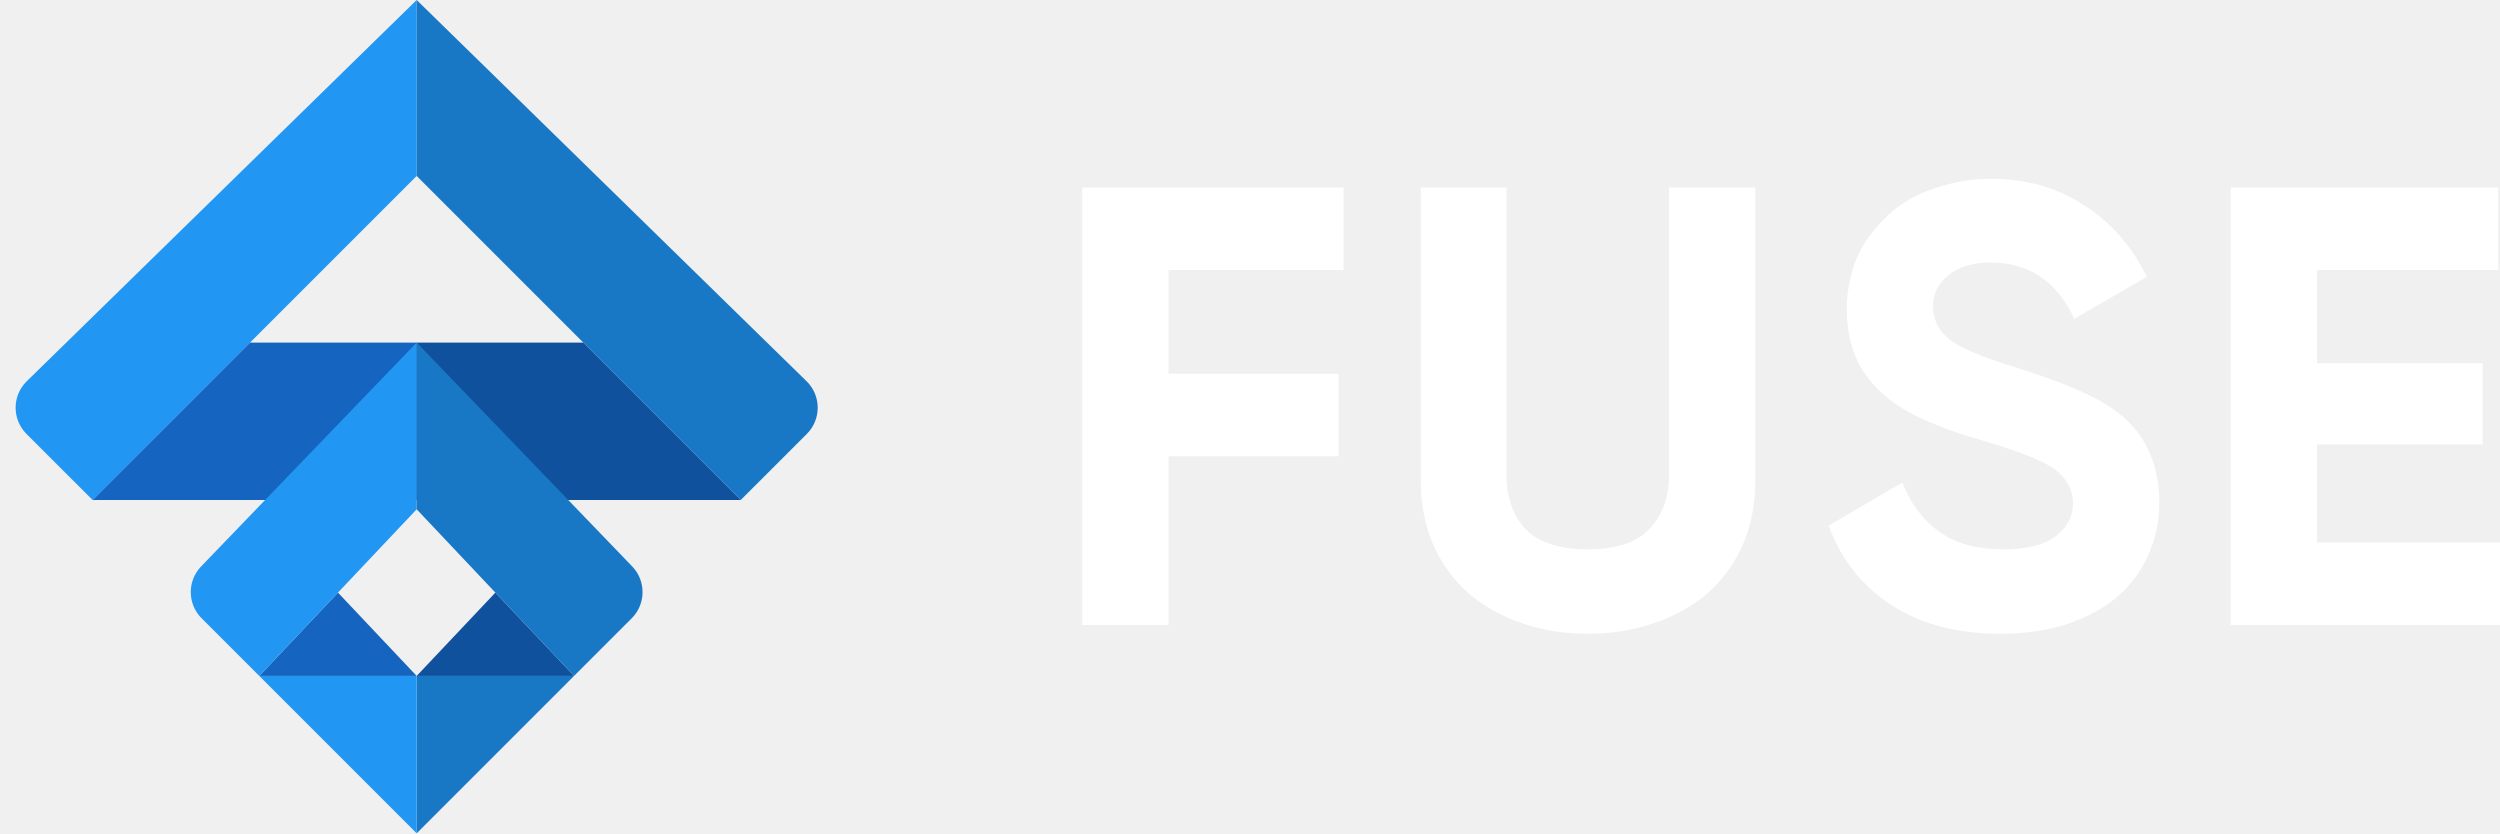
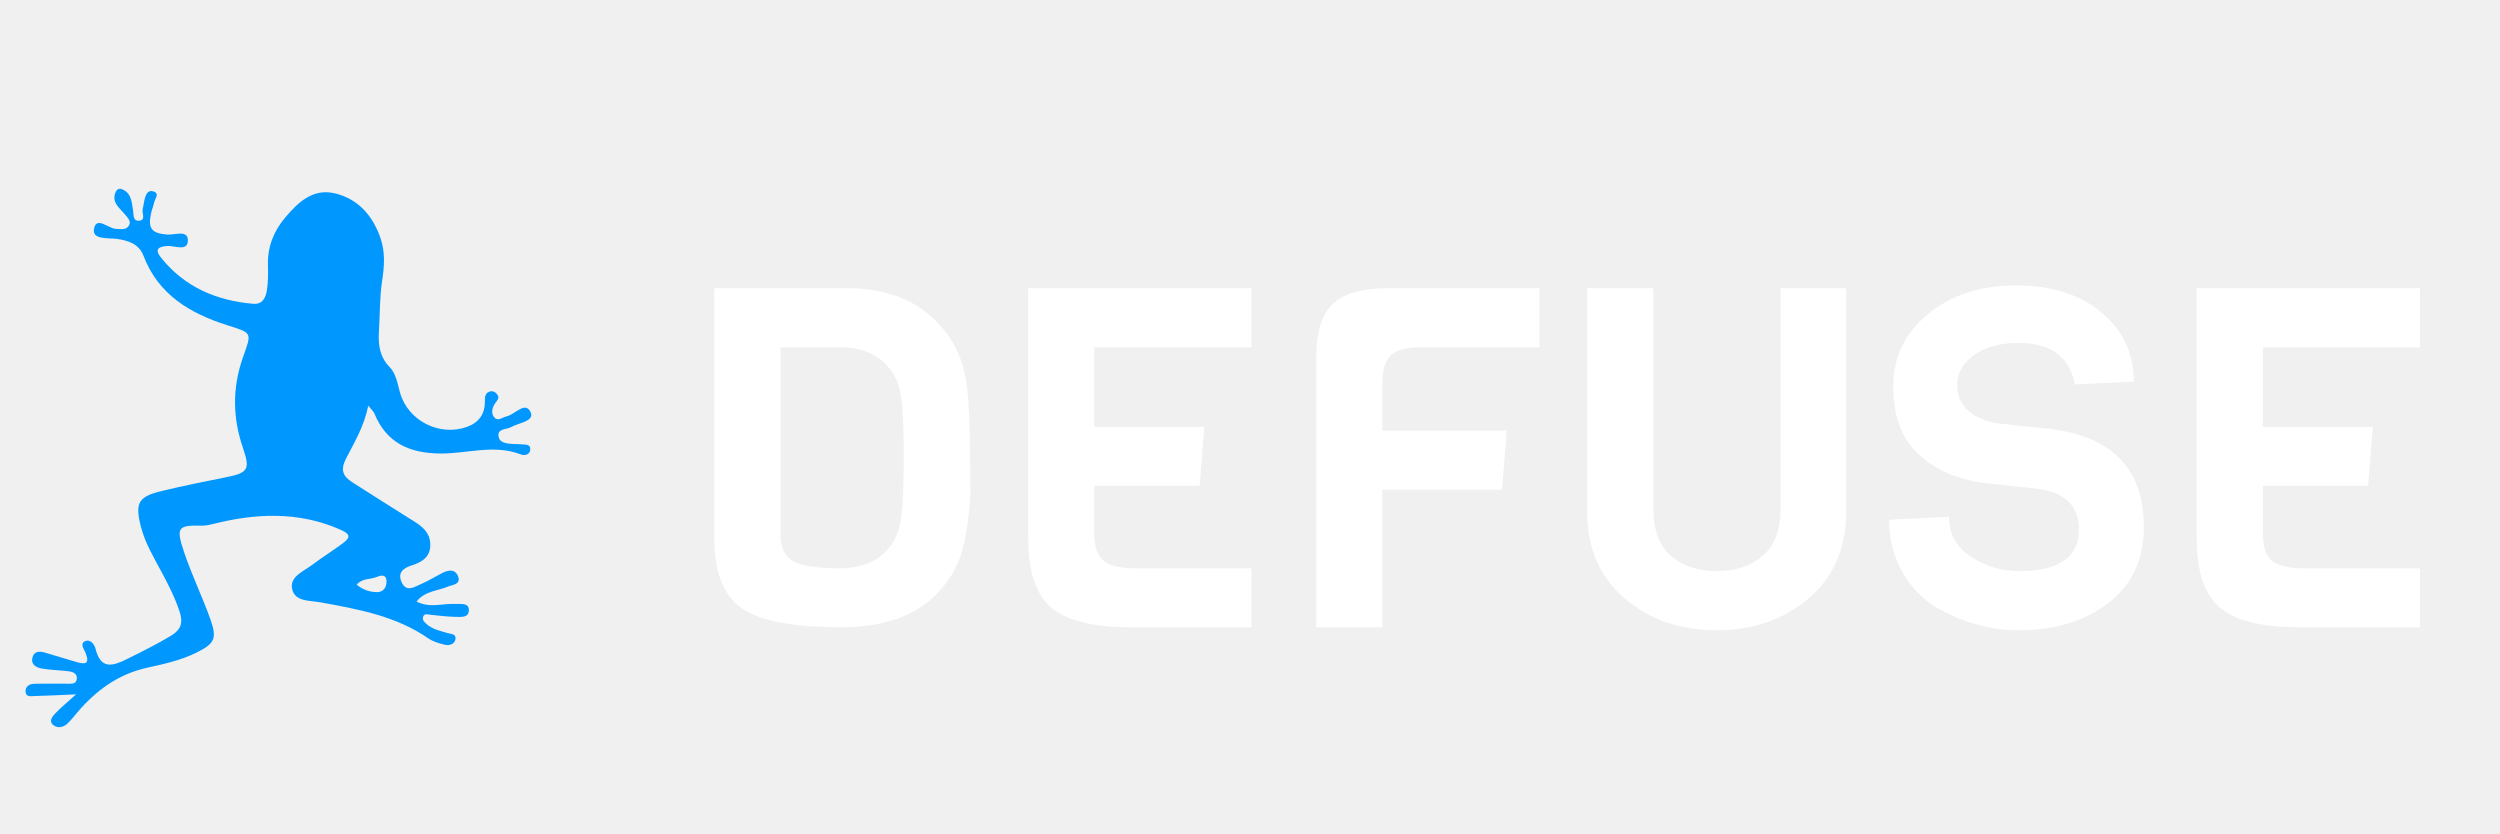
- <svg xmlns="http://www.w3.org/2000/svg" width="96" height="32" viewBox="0 0 96 32" fill="none">
-   <g clip-path="url(#clip0)">
-     <path d="M51.592 10.368H44.872V14.352H51.4V17.52H44.872V24H41.56V7.2H51.592V10.368ZM60.969 24.336C60.073 24.336 59.225 24.2 58.425 23.928C57.641 23.656 56.961 23.272 56.385 22.776C55.809 22.264 55.361 21.648 55.041 20.928C54.721 20.192 54.561 19.384 54.561 18.504V7.2H57.849V18.24C57.849 19.104 58.097 19.8 58.593 20.328C59.105 20.84 59.897 21.096 60.969 21.096C62.041 21.096 62.825 20.84 63.321 20.328C63.833 19.8 64.089 19.104 64.089 18.24V7.2H67.401V18.504C67.401 19.384 67.241 20.192 66.921 20.928C66.601 21.648 66.153 22.264 65.577 22.776C65.001 23.272 64.313 23.656 63.513 23.928C62.729 24.2 61.881 24.336 60.969 24.336ZM76.821 24.336C75.157 24.336 73.757 23.968 72.621 23.232C71.485 22.48 70.685 21.464 70.221 20.184L73.053 18.528C73.357 19.328 73.829 19.96 74.469 20.424C75.109 20.872 75.925 21.096 76.917 21.096C77.829 21.096 78.501 20.928 78.933 20.592C79.381 20.256 79.605 19.832 79.605 19.32C79.605 18.872 79.413 18.472 79.029 18.12C78.645 17.768 77.629 17.352 75.981 16.872C74.829 16.536 73.901 16.168 73.197 15.768C72.493 15.368 71.933 14.848 71.517 14.208C71.117 13.568 70.917 12.784 70.917 11.856C70.917 11.296 71.013 10.728 71.205 10.152C71.413 9.56 71.781 8.992 72.309 8.448C72.837 7.904 73.477 7.504 74.229 7.248C74.981 6.992 75.717 6.864 76.437 6.864C77.797 6.864 78.989 7.2 80.013 7.872C81.053 8.528 81.861 9.448 82.437 10.632L79.653 12.24C78.981 10.8 77.909 10.08 76.437 10.08C75.765 10.08 75.229 10.24 74.829 10.56C74.429 10.88 74.229 11.28 74.229 11.76C74.229 12.272 74.437 12.696 74.853 13.032C75.285 13.368 76.141 13.728 77.421 14.112C78.989 14.608 80.125 15.072 80.829 15.504C81.549 15.936 82.077 16.472 82.413 17.112C82.749 17.752 82.917 18.472 82.917 19.272C82.917 20.04 82.765 20.744 82.461 21.384C82.173 22.008 81.757 22.544 81.213 22.992C80.669 23.424 80.021 23.76 79.269 24C78.517 24.224 77.701 24.336 76.821 24.336ZM88.972 20.832H96.052V24H85.66V7.2H95.932V10.368H88.972V13.944H95.332V17.064H88.972V20.832Z" fill="white" />
-     <path d="M16 6.756V0L1.028 14.639C0.462 15.192 0.457 16.102 1.017 16.662L3.556 19.2" fill="#2196F3" />
-     <path d="M16 6.756V0L30.972 14.639C31.538 15.192 31.543 16.102 30.983 16.662L28.444 19.2" fill="#1878C6" />
-     <path d="M3.556 19.2L9.6 13.156H16V19.2" fill="#1565C0" />
-     <path d="M28.444 19.2L22.4 13.156H16V19.2" fill="#10519D" />
-     <path d="M16 25.956H9.956L12.978 22.756L16 25.956Z" fill="#1565C0" />
-     <path d="M16 32L22.044 25.956L16 25.956V32Z" fill="#1878C6" />
-     <path d="M16 32L9.956 25.956H16V32Z" fill="#2196F3" />
-     <path d="M16 25.956H22.044L19.022 22.756L16 25.956Z" fill="#10519D" />
-     <path d="M7.724 21.75C7.186 22.308 7.194 23.194 7.742 23.742L9.956 25.956L16 19.556V13.156" fill="#2196F3" />
-     <path d="M24.276 21.75C24.814 22.308 24.806 23.194 24.258 23.742L22.044 25.956L16 19.556V13.156" fill="#1878C6" />
+ <svg xmlns="http://www.w3.org/2000/svg" width="96" height="32" viewBox="0 0 126 32">
+   <g fill="#0097ff" color="#ffffff" transform="translate(0 4) scale(0.2800001)">
+     <svg width="100.0" height="100.0" x="0.0" y="0.0" viewBox="0 0 100 100">
+       <path fill-rule="evenodd" clip-rule="evenodd" d="M66.292,40.878c-0.795,3.884-2.572,6.693-4.045,9.604  c-1.042,2.058-0.432,3.16,1.157,4.18c3.689,2.369,7.408,4.7,11.121,7.034c1.476,0.926,2.77,1.95,2.914,3.892  c0.178,2.387-1.341,3.413-3.26,4.016c-1.563,0.49-2.641,1.297-1.912,2.996c0.844,1.961,2.331,0.899,3.54,0.378  c1.275-0.554,2.473-1.282,3.707-1.936c1.199-0.639,2.504-0.813,2.981,0.675c0.434,1.358-1.046,1.376-1.895,1.739  c-1.851,0.787-4.11,0.763-5.615,2.674c2.406,1.259,4.703,0.306,6.937,0.439c0.949,0.056,2.393-0.273,2.468,1  c0.093,1.553-1.461,1.338-2.484,1.321c-1.492-0.024-2.982-0.244-4.472-0.378c-0.471-0.042-1.034-0.303-1.271,0.358  c-0.2,0.559,0.192,0.932,0.563,1.271c1.077,0.979,2.462,1.255,3.794,1.662c0.621,0.19,1.623,0.117,1.468,1.093  c-0.151,0.937-1.114,1.197-1.89,1.024c-1.054-0.237-2.163-0.581-3.038-1.183c-5.85-4.025-12.608-5.226-19.382-6.459  c-1.88-0.344-4.535-0.093-5.074-2.324c-0.546-2.265,1.943-3.201,3.492-4.361c1.831-1.373,3.786-2.585,5.622-3.953  c1.51-1.124,1.285-1.689-0.531-2.481c-7.498-3.27-15.076-2.924-22.761-1.005c-0.675,0.168-1.376,0.334-2.062,0.322  c-4.32-0.076-4.797,0.173-3.161,4.977c1.379,4.047,3.265,7.921,4.696,11.954c1.209,3.414,0.697,4.32-2.52,5.913  c-2.795,1.382-5.826,2.06-8.833,2.714c-5.231,1.139-9.232,4.081-12.622,8.046c-0.583,0.683-1.13,1.404-1.781,2.017  c-0.828,0.775-1.944,0.904-2.695,0.132c-0.677-0.695,0.082-1.521,0.611-2.07c0.953-0.985,2.019-1.86,3.635-3.323  c-3.025,0.134-5.218,0.261-7.414,0.305c-0.624,0.012-1.581,0.258-1.679-0.734c-0.096-0.965,0.667-1.443,1.531-1.468  c1.992-0.059,3.986,0.005,5.98-0.015c0.67-0.007,1.557,0.14,1.702-0.787c0.165-1.041-0.677-1.355-1.502-1.456  c-1.583-0.19-3.19-0.209-4.756-0.485c-0.981-0.17-2.035-0.66-1.715-1.981c0.277-1.146,1.247-1.171,2.179-0.907  c1.913,0.544,3.804,1.163,5.718,1.704c1.358,0.385,2.514,0.556,1.692-1.572c-0.246-0.642-1.083-1.639-0.211-2.119  c0.991-0.549,1.771,0.492,1.972,1.305c0.938,3.776,3.051,3.164,5.688,1.851c2.676-1.337,5.35-2.646,7.916-4.196  c1.78-1.078,2.177-2.321,1.562-4.233c-0.801-2.486-1.963-4.783-3.186-7.07c-1.452-2.719-3.066-5.362-3.833-8.409  c-1.051-4.18-0.462-5.32,3.81-6.343c3.772-0.901,7.576-1.685,11.383-2.433c4.118-0.81,4.54-1.388,3.216-5.257  c-1.873-5.464-1.965-10.789-0.012-16.368c1.57-4.484,1.785-4.308-2.84-5.776c-6.636-2.106-12.401-5.471-15.078-12.522  c-0.784-2.063-2.654-2.719-4.792-3.011c-1.531-0.21-4.434,0.183-4.113-1.753c0.4-2.424,2.544-0.137,3.91-0.056  c0.947,0.056,1.925,0.239,2.407-0.622c0.435-0.778-0.327-1.473-0.825-2.075c-0.938-1.126-2.331-2.058-1.619-3.853  c0.19-0.483,0.591-0.822,1.173-0.585c1.694,0.69,1.733,2.272,1.983,3.74c0.128,0.756-0.032,1.946,0.958,1.934  c1.495-0.017,0.587-1.361,0.784-2.104c0.151-0.575,0.199-1.18,0.343-1.758c0.202-0.81,0.572-1.727,1.544-1.429  c1.244,0.38,0.328,1.297,0.185,1.975c-0.144,0.681-0.426,1.329-0.573,2.009c-0.59,2.75,0.149,3.577,2.928,3.801  c1.317,0.105,3.712-0.912,3.708,1.031c-0.003,2.107-2.4,0.929-3.707,1.017c-1.812,0.122-2.231,0.727-1.123,2.109  c4.257,5.306,9.991,7.739,16.623,8.3c1.702,0.144,2.241-1.202,2.441-2.5c0.224-1.468,0.222-2.987,0.178-4.479  c-0.095-3.262,1.034-6.078,3.084-8.517c2.305-2.738,4.967-5.296,8.868-4.406c4.291,0.98,6.971,4.079,8.349,8.205  c0.807,2.416,0.655,4.972,0.272,7.422c-0.482,3.08-0.404,6.174-0.597,9.255c-0.145,2.307,0.102,4.528,1.901,6.376  c1.197,1.229,1.441,3.021,1.902,4.655c1.424,5.04,7.095,7.934,12.071,6.135c2.085-0.753,3.214-2.277,3.196-4.555  c-0.002-0.712-0.007-1.46,0.788-1.77c0.482-0.188,0.978-0.032,1.351,0.383c0.688,0.763,0.007,1.221-0.352,1.794  c-0.505,0.805-0.714,1.794-0.044,2.497c0.653,0.69,1.458-0.078,2.194-0.241c1.495-0.336,3.346-2.809,4.297-0.736  c0.751,1.636-2.136,1.892-3.497,2.67c-0.844,0.48-2.597,0.227-2.253,1.785c0.266,1.197,1.683,1.195,2.785,1.272  c0.397,0.029,0.802-0.012,1.194,0.044c0.727,0.105,1.851-0.161,1.688,1.073c-0.107,0.807-1,1.015-1.697,0.744  c-4.794-1.854-9.626-0.129-14.435-0.156c-5.51-0.034-9.724-1.855-11.91-7.22C67.252,41.937,66.936,41.681,66.292,40.878z   M64.204,73.093c1.112,0.943,2.324,1.309,3.6,1.348c1.238,0.037,1.779-0.907,1.765-1.934c-0.02-1.468-1.185-1.038-1.914-0.743  C66.584,72.195,65.26,71.896,64.204,73.093z" />
+     </svg>
  </g>
-   <defs>
-     <clipPath id="clip0">
-       <rect width="96" height="32" fill="white" />
-     </clipPath>
-   </defs>
+   <path fill="white" fill-rule="nonzero" d="M12.89 8.62L12.89 8.62L12.91 10.46Q12.82 12.22 12.48 13.42Q12.14 14.62 11.16 15.60L11.16 15.60Q9.53 17.23 6.41 17.23L6.41 17.23Q2.74 17.23 1.37 16.26Q0 15.29 0 12.74L0 12.74L0 0.14L6.65 0.14Q9.53 0.14 11.16 1.78L11.16 1.78Q12.48 3.10 12.72 4.99L12.72 4.99Q12.89 6.34 12.89 8.62ZM8.83 13.20Q9.29 12.65 9.42 11.68Q9.55 10.70 9.55 8.64Q9.55 6.58 9.42 5.65Q9.29 4.73 8.83 4.18L8.83 4.18Q7.97 3.12 6.34 3.12L6.34 3.12L3.34 3.12L3.34 12.58Q3.34 13.54 3.98 13.90Q4.63 14.26 6.30 14.26Q7.97 14.26 8.83 13.20L8.83 13.20ZM27.07 14.26L27.07 17.23L21.02 17.23Q18.14 17.23 16.98 16.24Q15.82 15.24 15.82 12.72L15.82 12.72L15.82 0.14L27.07 0.14L27.07 3.12L19.15 3.12L19.15 7.13L24.70 7.13L24.46 10.10L19.15 10.10L19.15 12.48Q19.15 13.49 19.61 13.87Q20.06 14.26 21.26 14.26L21.26 14.26L27.07 14.26ZM41.59 0.14L41.59 3.12L35.57 3.12Q34.51 3.12 34.09 3.53Q33.67 3.94 33.67 4.94L33.67 4.94L33.67 7.32L39.94 7.32L39.70 10.30L33.67 10.30L33.67 17.23L30.34 17.23L30.34 3.62Q30.34 1.73 31.16 0.94Q31.99 0.14 34.01 0.14L34.01 0.14L41.59 0.14ZM53.74 0.14L57.05 0.14L57.05 11.38Q57.05 14.16 55.16 15.77Q53.28 17.38 50.52 17.38Q47.76 17.38 45.88 15.77Q43.99 14.16 43.99 11.38L43.99 11.38L43.99 0.14L47.33 0.14L47.33 11.26Q47.33 12.84 48.20 13.62Q49.08 14.40 50.52 14.40Q51.96 14.40 52.85 13.62Q53.74 12.84 53.74 11.26L53.74 11.26L53.74 0.14ZM72.05 12.19L72.05 12.19Q72.05 14.62 70.27 16.00Q68.50 17.38 65.74 17.38L65.74 17.38Q63.55 17.38 61.51 16.18L61.51 16.18Q60.50 15.55 59.86 14.41Q59.21 13.27 59.21 11.81L59.21 11.81L62.23 11.66Q62.23 12.96 63.34 13.68Q64.44 14.40 65.78 14.40L65.78 14.40Q68.78 14.40 68.78 12.29L68.78 12.29Q68.78 10.56 66.74 10.25L66.74 10.25L63.96 9.96Q61.87 9.65 60.65 8.47Q59.42 7.30 59.42 5.09Q59.42 2.88 61.18 1.44Q62.93 0 65.60 0Q68.28 0 69.91 1.36Q71.54 2.71 71.54 4.85L71.54 4.85L68.57 4.99Q68.16 2.90 65.76 2.90L65.76 2.90Q64.30 2.90 63.47 3.53Q62.64 4.15 62.64 5.00Q62.64 5.86 63.24 6.35Q63.84 6.84 64.73 6.96L64.73 6.96L67.46 7.25Q72.05 7.87 72.05 12.19ZM85.97 14.26L85.97 17.23L79.92 17.23Q77.04 17.23 75.88 16.24Q74.71 15.24 74.71 12.72L74.71 12.72L74.71 0.14L85.97 0.14L85.97 3.12L78.05 3.12L78.05 7.13L83.59 7.13L83.35 10.10L78.05 10.10L78.05 12.48Q78.05 13.49 78.50 13.87Q78.96 14.26 80.16 14.26L80.16 14.26L85.97 14.26Z" transform="translate(36, 9.384)">
+     </path>
</svg>
